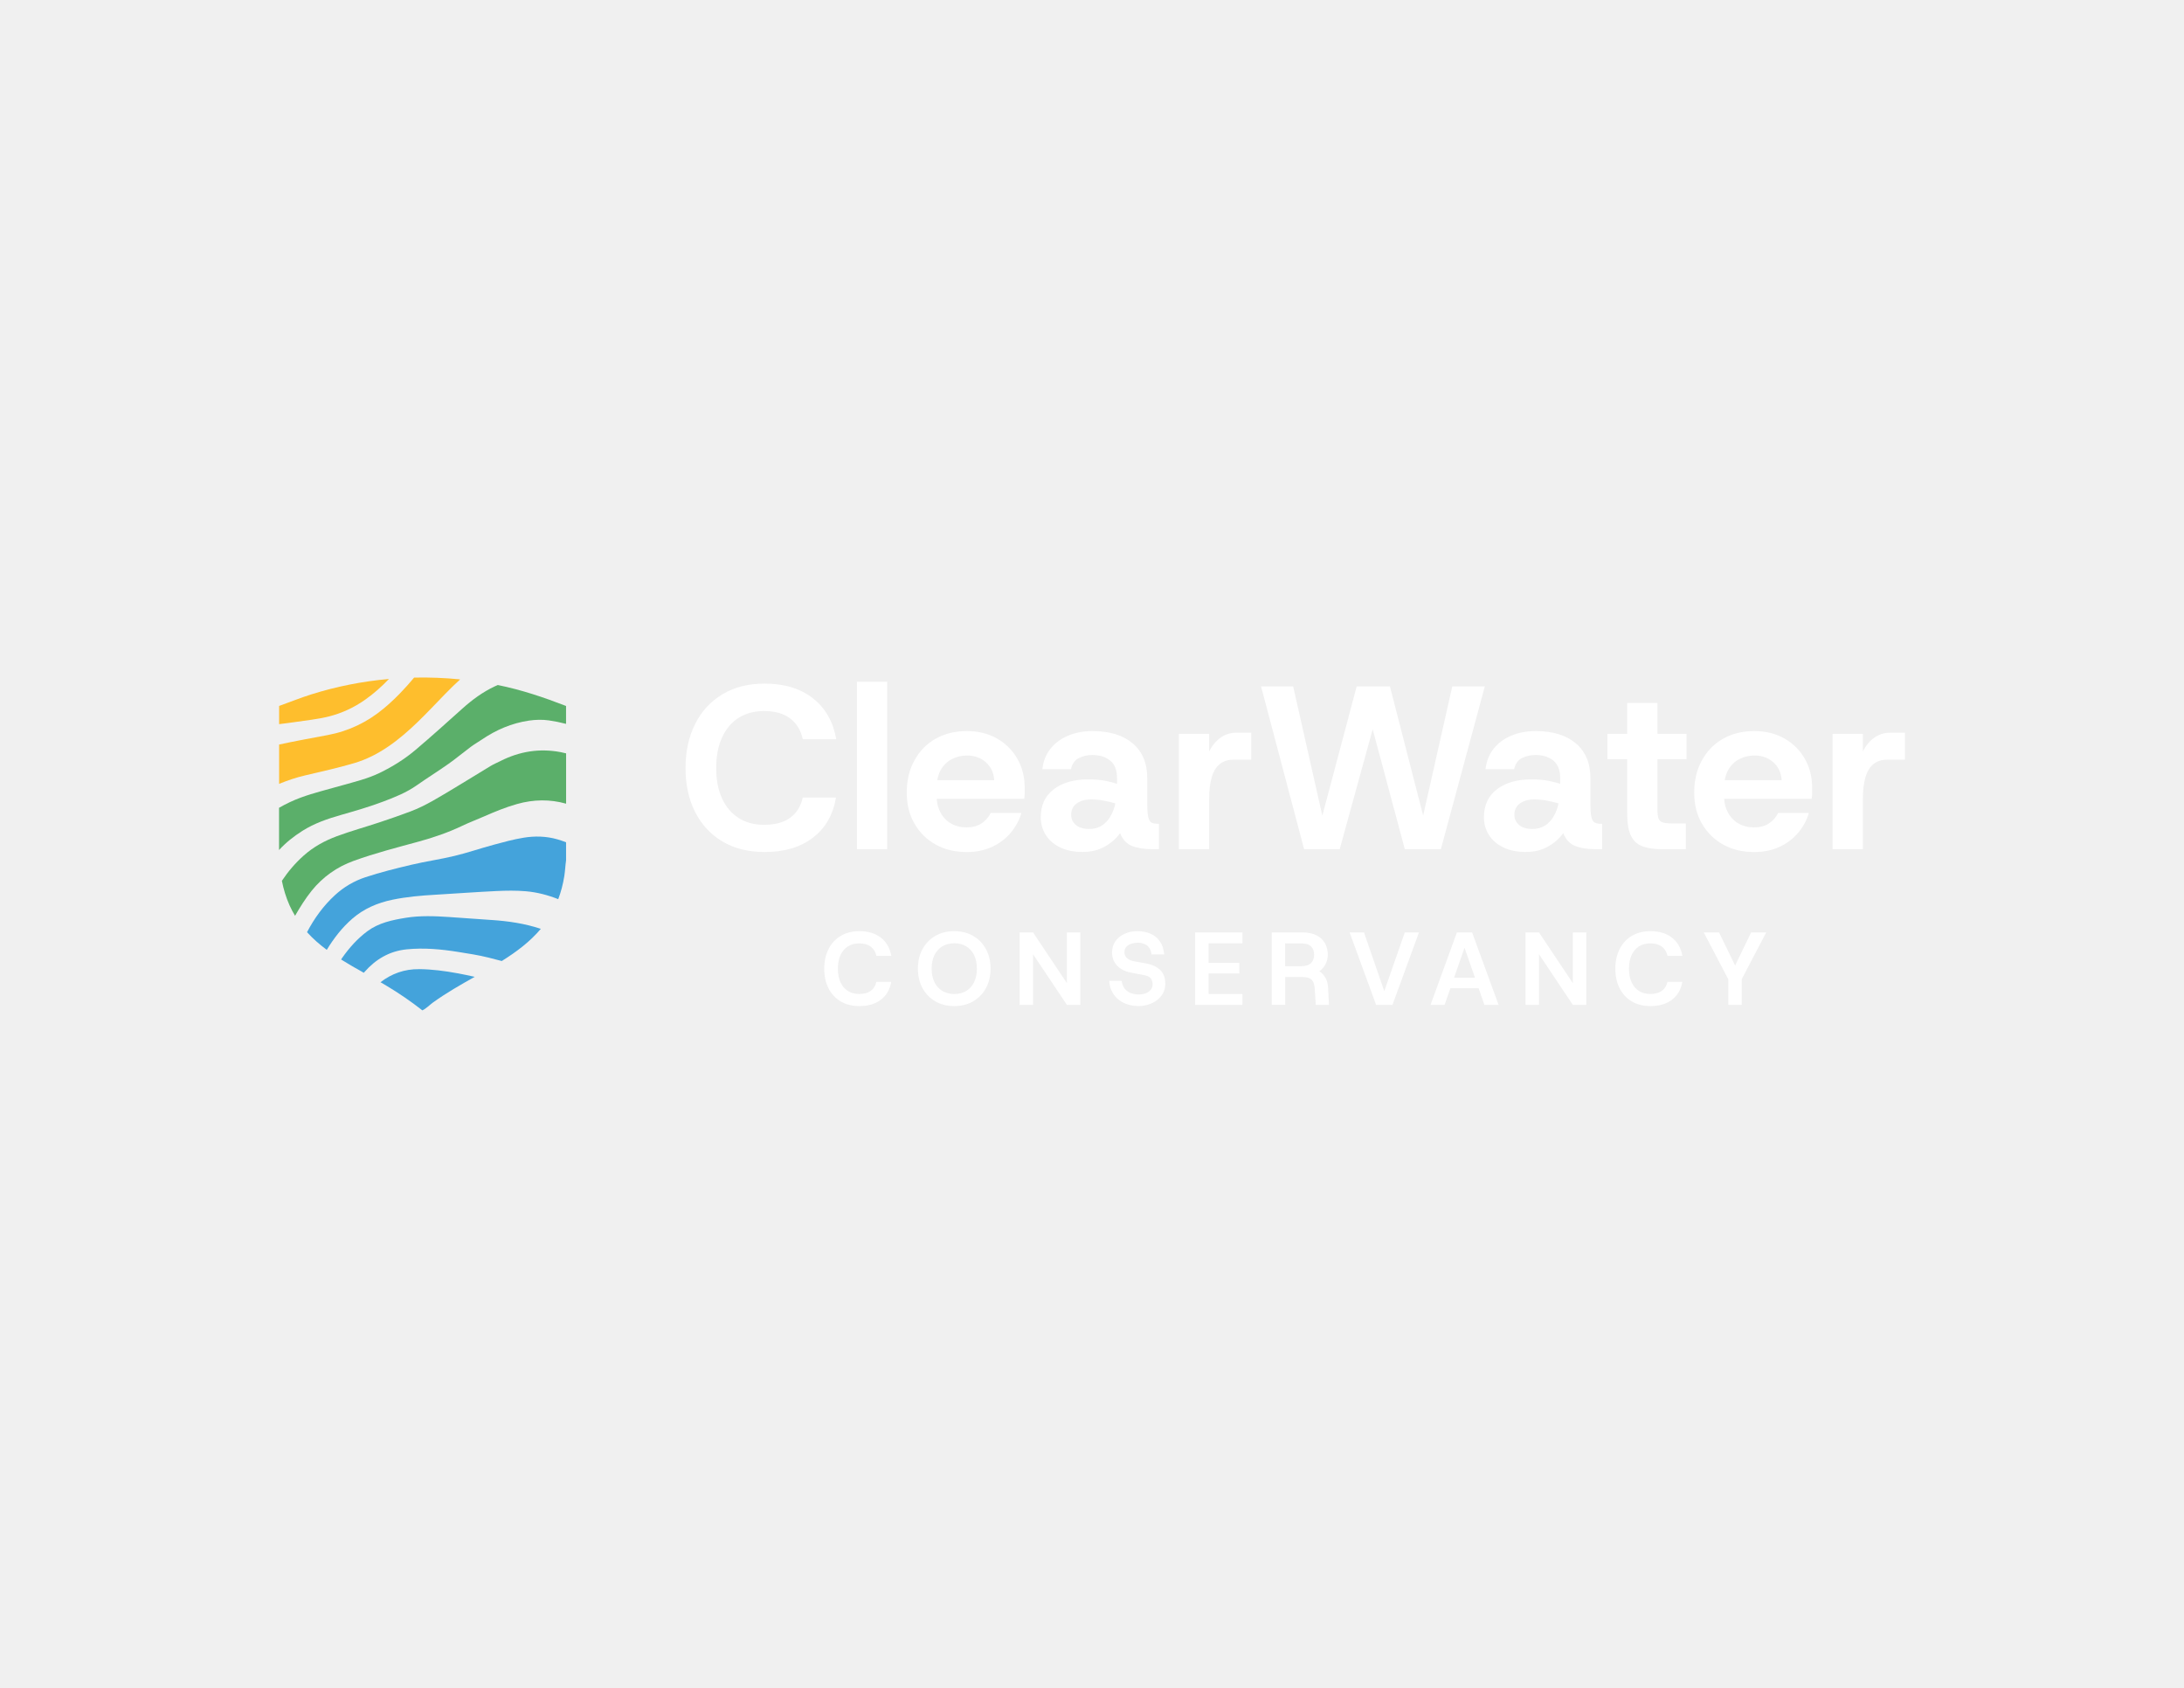
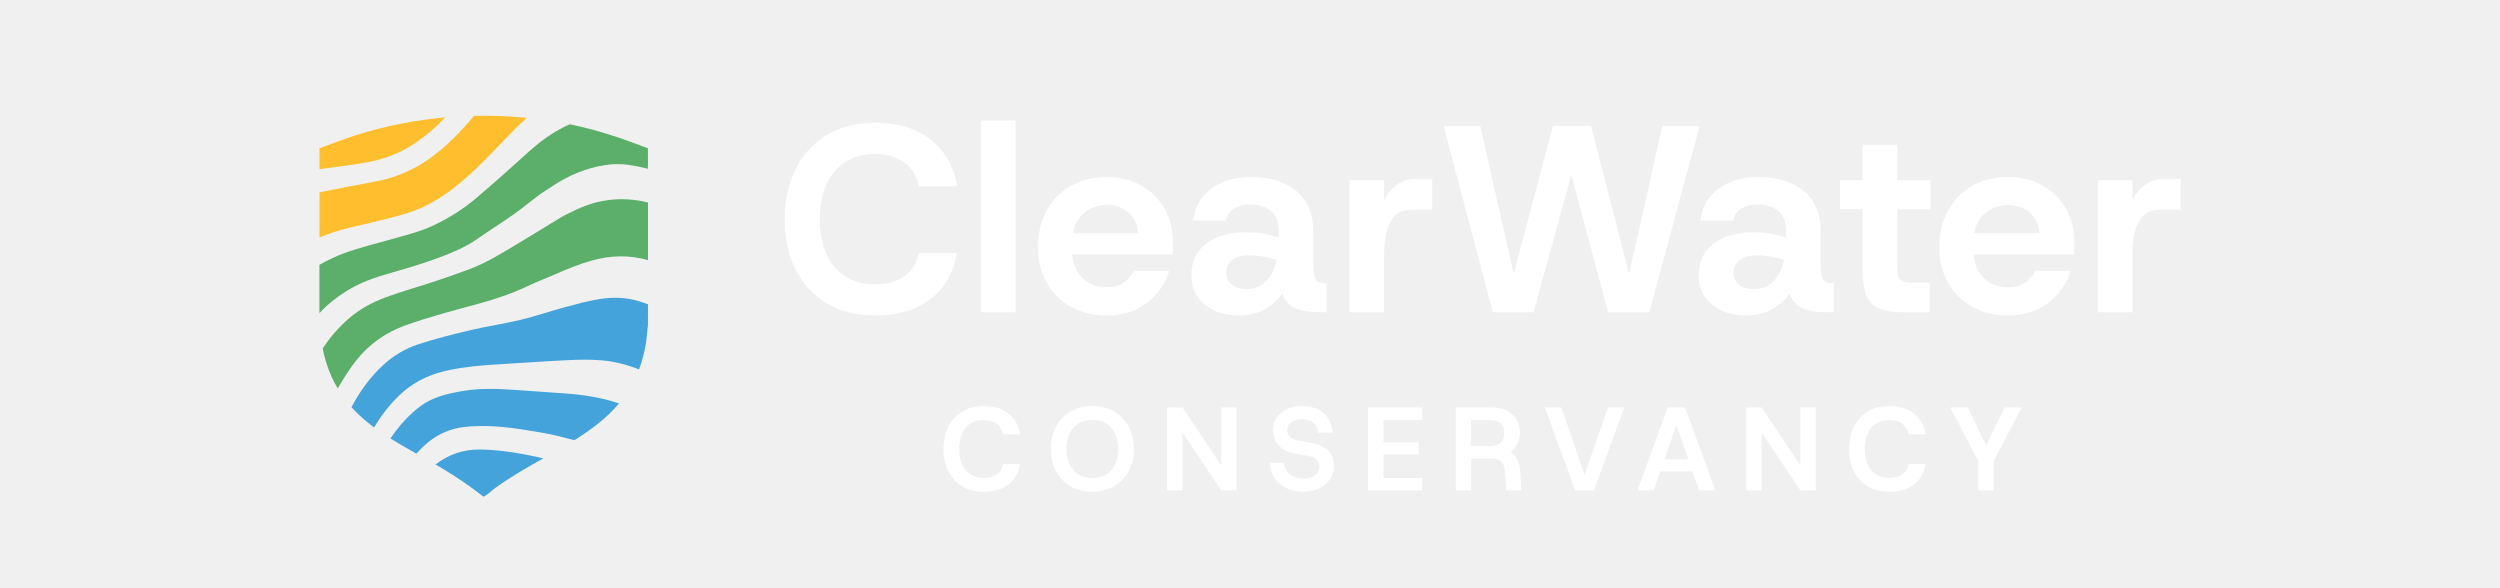
- <svg xmlns="http://www.w3.org/2000/svg" id="Layer_2" version="1.1" viewBox="0 0 792 612">
+ <svg xmlns="http://www.w3.org/2000/svg" id="Layer_2" version="1.1" viewBox="0 0 792 186">
  <defs>
    <style>
      .st0 {
-         fill: #5baf6a;
+         fill: #febe2d;
      }

      .st1 {
        fill: #44a3db;
      }

      .st2 {
-         fill: #fff;
+         fill: #5baf6a;
      }

      .st3 {
-         fill: #febe2d;
+         fill: #fff;
      }
    </style>
  </defs>
  <g>
-     <path class="st3" d="M128.43,276.71c4.47-1.31,8.61-3.44,12.5-6.11,7.71-5.3,13.9-12.19,20.35-18.82,1.81-1.86,3.66-3.7,5.59-5.44-5.55-.55-11.12-.77-16.69-.65-3.36,4.03-6.96,7.81-10.99,11.17-5.95,4.97-12.71,8.24-20.36,9.67-5.88,1.1-11.77,2.17-17.61,3.43v14.26c3.03-1.24,6.14-2.29,9.37-3.05,5.97-1.4,11.97-2.73,17.84-4.46Z" />
-     <path class="st3" d="M119.31,259.77c4.7-1.19,9.08-3.22,13.12-6.07,3.16-2.23,6-4.77,8.62-7.51-9.58.85-19.07,2.71-28.26,5.62-3.92,1.24-7.71,2.78-11.57,4.16v6.6c1.81-.24,3.63-.44,5.43-.71,4.23-.65,8.53-1.04,12.66-2.09Z" />
+     <path class="st0" d="M128.43,67.71c4.47-1.31,8.61-3.44,12.5-6.11,7.71-5.3,13.9-12.19,20.35-18.82,1.81-1.86,3.66-3.7,5.59-5.44-5.55-.55-11.12-.77-16.69-.65-3.36,4.03-6.96,7.81-10.99,11.17-5.95,4.97-12.71,8.24-20.36,9.67-5.88,1.1-11.77,2.17-17.61,3.43v14.26c3.03-1.24,6.14-2.29,9.37-3.05,5.97-1.4,11.97-2.73,17.84-4.46v-0Z" />
+     <path class="st0" d="M119.31,50.77c4.7-1.19,9.08-3.22,13.12-6.07,3.16-2.23,6-4.77,8.62-7.51-9.58.85-19.07,2.71-28.26,5.62-3.92,1.24-7.71,2.78-11.57,4.16v6.6c1.81-.24,3.63-.44,5.43-.71,4.23-.65,8.53-1.04,12.66-2.09h0Z" />
  </g>
  <g>
-     <path class="st0" d="M109.62,301.29c4.38-2.77,9.16-4.41,14.09-5.81,5.16-1.47,10.32-2.97,15.33-4.86,4.16-1.57,8.32-3.23,12.03-5.83,3.81-2.68,7.77-5.13,11.57-7.82,2.76-1.95,5.35-4.13,8.06-6.15,1.28-.95,2.68-1.74,4-2.64,5.2-3.54,10.87-5.97,17.09-6.89,2.38-.35,4.89-.42,7.26-.08,2.1.31,4.17.72,6.22,1.26v-6.49c-8.05-3.12-16.24-5.88-24.73-7.59,0,0-.02,0-.03,0-.35.15-.7.3-1.05.46-4.37,2.05-8.21,4.87-11.8,8.09-5.6,5.03-11.2,10.08-16.94,14.94-3.95,3.35-8.33,6.08-13.02,8.36-4.42,2.14-9.13,3.24-13.79,4.57-4.97,1.43-10.03,2.62-14.87,4.4-2.71.99-5.32,2.25-7.85,3.69v15.31c2.47-2.68,5.3-4.94,8.42-6.91Z" />
-     <path class="st0" d="M128.38,312.1c7.7-2.78,15.61-4.81,23.5-6.96,5.35-1.46,10.62-3.27,15.66-5.67,2.59-1.24,5.29-2.25,7.93-3.41,3.92-1.72,7.86-3.35,12-4.52,6.09-1.72,12.03-1.77,17.82-.13v-18.25c-.71-.17-1.41-.34-2.12-.47-7.57-1.4-14.76-.24-21.6,3.21-1.26.63-2.56,1.18-3.76,1.9-4.48,2.69-8.9,5.49-13.4,8.16-5.05,3-10.01,6.18-15.55,8.26-3.7,1.39-7.44,2.7-11.2,3.94-5.15,1.71-10.4,3.16-15.49,5.04-4.37,1.62-8.45,3.83-12.01,7-3.07,2.73-5.68,5.8-7.94,9.18.61,3.04,1.49,6,2.79,8.91.59,1.33,1.27,2.57,1.99,3.77,1.8-3.12,3.72-6.21,5.96-9.01,4.07-5.07,9.25-8.74,15.42-10.96Z" />
+     <path class="st2" d="M109.62,92.29c4.38-2.77,9.16-4.41,14.09-5.81,5.16-1.47,10.32-2.97,15.33-4.86,4.16-1.57,8.32-3.23,12.03-5.83,3.81-2.68,7.77-5.13,11.57-7.82,2.76-1.95,5.35-4.13,8.06-6.15,1.28-.95,2.68-1.74,4-2.64,5.2-3.54,10.87-5.97,17.09-6.89,2.38-.35,4.89-.42,7.26-.08,2.1.31,4.17.72,6.22,1.26v-6.49c-8.05-3.12-16.24-5.88-24.73-7.59h-.03c-.35.15-.7.3-1.05.46-4.37,2.05-8.21,4.87-11.8,8.09-5.6,5.03-11.2,10.08-16.94,14.94-3.95,3.35-8.33,6.08-13.02,8.36-4.42,2.14-9.13,3.24-13.79,4.57-4.97,1.43-10.03,2.62-14.87,4.4-2.71.99-5.32,2.25-7.85,3.69v15.31c2.47-2.68,5.3-4.94,8.42-6.91l.01-.01Z" />
+     <path class="st2" d="M128.38,103.1c7.7-2.78,15.61-4.81,23.5-6.96,5.35-1.46,10.62-3.27,15.66-5.67,2.59-1.24,5.29-2.25,7.93-3.41,3.92-1.72,7.86-3.35,12-4.52,6.09-1.72,12.03-1.77,17.82-.13v-18.25c-.71-.17-1.41-.34-2.12-.47-7.57-1.4-14.76-.24-21.6,3.21-1.26.63-2.56,1.18-3.76,1.9-4.48,2.69-8.9,5.49-13.4,8.16-5.05,3-10.01,6.18-15.55,8.26-3.7,1.39-7.44,2.7-11.2,3.94-5.15,1.71-10.4,3.16-15.49,5.04-4.37,1.62-8.45,3.83-12.01,7-3.07,2.73-5.68,5.8-7.94,9.18.61,3.04,1.49,6,2.79,8.91.59,1.33,1.27,2.57,1.99,3.77,1.8-3.12,3.72-6.21,5.96-9.01,4.07-5.07,9.25-8.74,15.42-10.96l-0.0.01Z" />
  </g>
  <g>
-     <path class="st1" d="M151.99,351.41c-5.28-.06-9.95,1.6-14.01,4.74.69.4,1.37.79,2.05,1.2,4.57,2.73,8.95,5.71,13.13,9,1.38-.62,2.58-1.93,3.84-2.84,4.85-3.5,10.03-6.44,15.15-9.32-2.08-.47-4.16-.9-6.27-1.29-4.61-.85-9.2-1.45-13.88-1.5Z" />
-     <path class="st1" d="M162.95,332.51c-5.3-.35-10.63-.57-15.89.29-4.85.8-9.71,1.8-13.8,4.83-3.62,2.68-6.59,6.01-9.17,9.68-.14.2-.26.4-.39.6,2.68,1.68,5.45,3.26,8.24,4.82.09-.1.16-.21.25-.31,4.07-4.61,9.04-7.57,15.33-8.2,6.24-.62,12.39-.05,18.53.93,3.72.59,7.47,1.16,11.12,2.07,1.6.4,3.2.81,4.79,1.24,5.33-3.33,10.24-7,14.16-11.67-5.84-1.94-11.88-2.83-18.05-3.22-5.04-.32-10.08-.73-15.12-1.06Z" />
-     <path class="st1" d="M205.3,305.41c-1.01-.38-2.04-.74-3.09-1.05-4.07-1.18-8.24-1.29-12.36-.61-3.65.6-7.24,1.58-10.81,2.55-4.75,1.28-9.41,2.89-14.19,4.04-5.15,1.24-10.43,1.98-15.59,3.2-5.65,1.34-11.31,2.73-16.82,4.56-4.04,1.34-7.76,3.52-10.97,6.47-4.21,3.87-7.49,8.41-10.13,13.43,2.16,2.39,4.58,4.49,7.16,6.41,2.55-4.19,5.54-8.08,9.28-11.32,4.18-3.62,9.14-5.74,14.56-6.86,5.15-1.06,10.36-1.51,15.6-1.81,7.34-.43,14.67-.98,22.01-1.33,3.57-.17,7.17-.23,10.72.07,4.08.35,8,1.38,11.77,2.87.97-2.56,1.72-5.35,2.21-8.44.29-1.88.36-3.78.63-5.66v-6.51Z" />
+     <path class="st1" d="M151.99,142.41c-5.28-.06-9.95,1.6-14.01,4.74.69.4,1.37.79,2.05,1.2,4.57,2.73,8.95,5.71,13.13,9,1.38-.62,2.58-1.93,3.84-2.84,4.85-3.5,10.03-6.44,15.15-9.32-2.08-.47-4.16-.9-6.27-1.29-4.61-.85-9.2-1.45-13.88-1.5l-.01.01Z" />
+     <path class="st1" d="M162.95,123.51c-5.3-.35-10.63-.57-15.89.29-4.85.8-9.71,1.8-13.8,4.83-3.62,2.68-6.59,6.01-9.17,9.68-.14.2-.26.4-.39.6,2.68,1.68,5.45,3.26,8.24,4.82.09-.1.16-.21.25-.31,4.07-4.61,9.04-7.57,15.33-8.2,6.24-.62,12.39-.05,18.53.93,3.72.59,7.47,1.16,11.12,2.07,1.6.4,3.2.81,4.79,1.24,5.33-3.33,10.24-7,14.16-11.67-5.84-1.94-11.88-2.83-18.05-3.22-5.04-.32-10.08-.73-15.12-1.06v0Z" />
+     <path class="st1" d="M205.3,96.41c-1.01-.38-2.04-.74-3.09-1.05-4.07-1.18-8.24-1.29-12.36-.61-3.65.6-7.24,1.58-10.81,2.55-4.75,1.28-9.41,2.89-14.19,4.04-5.15,1.24-10.43,1.98-15.59,3.2-5.65,1.34-11.31,2.73-16.82,4.56-4.04,1.34-7.76,3.52-10.97,6.47-4.21,3.87-7.49,8.41-10.13,13.43,2.16,2.39,4.58,4.49,7.16,6.41,2.55-4.19,5.54-8.08,9.28-11.32,4.18-3.62,9.14-5.74,14.56-6.86,5.15-1.06,10.36-1.51,15.6-1.81,7.34-.43,14.67-.98,22.01-1.33,3.57-.17,7.17-.23,10.72.07,4.08.35,8,1.38,11.77,2.87.97-2.56,1.72-5.35,2.21-8.44.29-1.88.36-3.78.63-5.66v-6.51l.02-.01Z" />
  </g>
  <g>
-     <path class="st2" d="M267.83,260.31c2.59-1.66,5.68-2.49,9.28-2.49,3.94,0,7.09.9,9.45,2.7,2.36,1.8,3.88,4.3,4.55,7.51h12.15c-1.13-6.35-3.95-11.3-8.48-14.85-4.53-3.54-10.36-5.31-17.5-5.31-5.91,0-11.01,1.29-15.31,3.88-4.3,2.59-7.61,6.19-9.91,10.8-2.31,4.61-3.46,9.93-3.46,15.94s1.15,11.32,3.46,15.9c2.31,4.58,5.61,8.16,9.91,10.71,4.3,2.56,9.4,3.84,15.31,3.84,7.14,0,12.98-1.73,17.5-5.19,4.53-3.46,7.32-8.31,8.39-14.55h-12.06c-.73,3.21-2.26,5.65-4.6,7.34-2.33,1.69-5.47,2.53-9.41,2.53-3.6,0-6.69-.83-9.28-2.49-2.59-1.66-4.58-4.02-5.99-7.09-1.41-3.07-2.11-6.74-2.11-11.01s.7-7.96,2.11-11.05c1.41-3.09,3.4-5.47,5.99-7.13ZM310.76,307.93h10.97v-60.74h-10.97v60.74ZM361.55,267.78c-3.15-1.8-6.8-2.7-10.97-2.7s-8.13.94-11.39,2.83c-3.26,1.89-5.81,4.51-7.63,7.89-1.83,3.37-2.74,7.23-2.74,11.56s.93,8.03,2.79,11.26c1.86,3.23,4.41,5.77,7.67,7.59,3.26,1.83,7.03,2.74,11.31,2.74,3.37,0,6.41-.62,9.11-1.86,2.7-1.24,4.96-2.94,6.79-5.1,1.83-2.16,3.13-4.57,3.92-7.21h-11.14c-.79,1.58-1.91,2.84-3.37,3.8s-3.26,1.43-5.4,1.43-3.94-.46-5.57-1.39c-1.63-.93-2.93-2.26-3.88-4.01-.79-1.44-1.24-3.11-1.37-4.98h31.74c.11-.73.17-1.43.17-2.11v-1.86c0-3.94-.88-7.45-2.66-10.54-1.77-3.09-4.23-5.54-7.38-7.34ZM339.9,282.88c.24-1.35.62-2.56,1.19-3.58.98-1.77,2.32-3.11,4.01-4.01,1.69-.9,3.54-1.35,5.57-1.35,2.7,0,4.98.82,6.83,2.45,1.86,1.63,2.87,3.8,3.04,6.5h-20.64ZM417.65,298.31c-.56-.28-.97-.93-1.23-1.94-.25-1.01-.38-2.59-.38-4.72v-9.45c0-5.45-1.76-9.67-5.27-12.65-3.52-2.98-8.39-4.47-14.63-4.47-3.15,0-6.03.54-8.65,1.6-2.61,1.07-4.76,2.63-6.45,4.68-1.69,2.05-2.7,4.57-3.04,7.55h10.38c.39-1.91,1.32-3.25,2.78-4.01,1.46-.76,3.12-1.14,4.98-1.14,2.64,0,4.79.68,6.45,2.02s2.49,3.49,2.49,6.41v2.02c-1.13-.39-2.56-.76-4.3-1.1-1.74-.34-3.82-.51-6.24-.51-5.12,0-9.25,1.19-12.4,3.58-3.15,2.39-4.72,5.78-4.72,10.17,0,2.31.59,4.42,1.77,6.33,1.18,1.91,2.91,3.43,5.19,4.55,2.28,1.12,4.99,1.69,8.14,1.69s5.79-.65,8.1-1.94c2.3-1.29,4.16-2.92,5.57-4.89.9,2.31,2.33,3.85,4.3,4.64s4.44,1.18,7.42,1.18h2.36v-9.2h-.34c-.96,0-1.72-.14-2.28-.42ZM402.71,295.99c-.84,1.43-1.9,2.56-3.16,3.37-1.26.82-2.8,1.22-4.6,1.22-2.03,0-3.61-.48-4.77-1.43-1.15-.96-1.73-2.19-1.73-3.71,0-1.74.66-3.11,1.98-4.09,1.32-.98,3.08-1.48,5.27-1.48,1.57,0,3.13.16,4.68.46,1.55.31,2.91.63,4.09.97-.34,1.69-.93,3.25-1.77,4.68ZM442.61,267.48c-1.69,1.21-3.07,2.88-4.13,5.02v-6.41h-10.97v41.84h10.97v-18.14c0-3.15.31-5.79.93-7.93.62-2.14,1.59-3.74,2.91-4.81,1.32-1.07,2.99-1.6,5.02-1.6h6.41v-9.79h-5.31c-2.19,0-4.13.61-5.82,1.81ZM526.65,248.88l-10.56,46.85-12.05-46.85h-12.06l-12.45,46.88-10.58-46.88h-11.64l15.61,59.05h12.9l11.97-43.51,11.65,43.51h13.07l15.94-59.05h-11.81ZM578.36,298.31c-.56-.28-.97-.93-1.23-1.94-.25-1.01-.38-2.59-.38-4.72v-9.45c0-5.45-1.76-9.67-5.27-12.65-3.52-2.98-8.39-4.47-14.63-4.47-3.15,0-6.03.54-8.65,1.6-2.61,1.07-4.76,2.63-6.45,4.68-1.69,2.05-2.7,4.57-3.04,7.55h10.38c.39-1.91,1.32-3.25,2.78-4.01,1.46-.76,3.12-1.14,4.98-1.14,2.64,0,4.79.68,6.45,2.02,1.66,1.35,2.49,3.49,2.49,6.41v2.02c-1.13-.39-2.56-.76-4.3-1.1-1.74-.34-3.82-.51-6.24-.51-5.12,0-9.25,1.19-12.4,3.58-3.15,2.39-4.72,5.78-4.72,10.17,0,2.31.59,4.42,1.77,6.33,1.18,1.91,2.91,3.43,5.19,4.55,2.28,1.12,4.99,1.69,8.14,1.69s5.79-.65,8.1-1.94c2.3-1.29,4.16-2.92,5.57-4.89.9,2.31,2.33,3.85,4.3,4.64,1.97.79,4.44,1.18,7.42,1.18h2.36v-9.2h-.34c-.96,0-1.72-.14-2.28-.42ZM563.43,295.99c-.84,1.43-1.9,2.56-3.16,3.37s-2.8,1.22-4.6,1.22c-2.03,0-3.61-.48-4.77-1.43-1.15-.96-1.73-2.19-1.73-3.71,0-1.74.66-3.11,1.98-4.09,1.32-.98,3.08-1.48,5.27-1.48,1.57,0,3.13.16,4.68.46,1.55.31,2.91.63,4.09.97-.34,1.69-.93,3.25-1.77,4.68ZM601.05,254.87h-10.97v11.22h-7.17v9.19h7.17v19.74c0,3.54.48,6.26,1.43,8.14.96,1.88,2.41,3.15,4.35,3.8s4.32.97,7.13.97h8.35v-9.36h-5.06c-1.35,0-2.42-.11-3.21-.34-.79-.22-1.32-.69-1.6-1.39-.28-.7-.42-1.76-.42-3.16v-18.39h10.54v-9.19h-10.54v-11.22ZM647.11,267.78c-3.15-1.8-6.8-2.7-10.97-2.7s-8.13.94-11.39,2.83c-3.26,1.89-5.81,4.51-7.63,7.89-1.83,3.37-2.74,7.23-2.74,11.56s.93,8.03,2.79,11.26c1.86,3.23,4.41,5.77,7.67,7.59,3.26,1.83,7.03,2.74,11.31,2.74,3.37,0,6.41-.62,9.11-1.86,2.7-1.24,4.96-2.94,6.79-5.1,1.83-2.16,3.13-4.57,3.92-7.21h-11.14c-.79,1.58-1.91,2.84-3.37,3.8s-3.26,1.43-5.4,1.43-3.94-.46-5.57-1.39c-1.63-.93-2.93-2.26-3.88-4.01-.79-1.44-1.24-3.11-1.37-4.98h31.74c.11-.73.17-1.43.17-2.11v-1.86c0-3.94-.88-7.45-2.66-10.54-1.77-3.09-4.23-5.54-7.38-7.34ZM625.46,282.88c.24-1.35.62-2.56,1.19-3.58.98-1.77,2.32-3.11,4.01-4.01,1.69-.9,3.54-1.35,5.57-1.35,2.7,0,4.98.82,6.83,2.45,1.86,1.63,2.87,3.8,3.04,6.5h-20.64ZM685.49,265.67c-2.19,0-4.13.61-5.82,1.81-1.69,1.21-3.07,2.88-4.13,5.02v-6.41h-10.97v41.84h10.97v-18.14c0-3.15.31-5.79.93-7.93.62-2.14,1.59-3.74,2.91-4.81,1.32-1.07,2.99-1.6,5.02-1.6h6.41v-9.79h-5.31Z" />
-     <path class="st2" d="M307.46,343.17c1.15-.74,2.53-1.11,4.13-1.11,1.75,0,3.15.4,4.2,1.2,1.05.8,1.72,1.91,2.03,3.34h5.4c-.5-2.83-1.76-5.03-3.77-6.6-2.02-1.58-4.61-2.36-7.79-2.36-2.63,0-4.9.57-6.81,1.72-1.91,1.15-3.38,2.75-4.41,4.8-1.03,2.05-1.54,4.42-1.54,7.09s.51,5.03,1.54,7.07c1.02,2.04,2.49,3.63,4.41,4.77,1.91,1.14,4.18,1.71,6.81,1.71,3.18,0,5.77-.77,7.79-2.31,2.01-1.54,3.26-3.7,3.73-6.47h-5.37c-.32,1.43-1.01,2.51-2.04,3.26-1.04.75-2.43,1.13-4.19,1.13-1.6,0-2.98-.37-4.13-1.11-1.15-.74-2.04-1.79-2.66-3.15-.63-1.36-.94-3-.94-4.9s.31-3.54.94-4.92c.63-1.38,1.52-2.43,2.66-3.17ZM352.92,339.36c-1.96-1.15-4.26-1.72-6.88-1.72s-4.89.57-6.87,1.72c-1.98,1.15-3.52,2.75-4.63,4.78-1.12,2.04-1.67,4.4-1.67,7.07s.55,5.07,1.67,7.09c1.11,2.03,2.66,3.61,4.63,4.77,1.98,1.15,4.27,1.73,6.87,1.73s4.92-.57,6.88-1.73c1.97-1.15,3.5-2.74,4.62-4.77,1.11-2.03,1.67-4.39,1.67-7.09s-.56-5.03-1.67-7.07c-1.12-2.04-2.65-3.63-4.62-4.78ZM353.24,356.14c-.68,1.38-1.63,2.43-2.85,3.17-1.23.74-2.66,1.11-4.32,1.11s-3.1-.37-4.33-1.11c-1.24-.74-2.19-1.8-2.87-3.17-.68-1.38-1.02-3.01-1.02-4.92s.34-3.54,1.02-4.92c.68-1.38,1.63-2.43,2.87-3.17,1.24-.74,2.68-1.11,4.33-1.11s3.09.37,4.32,1.11c1.23.74,2.18,1.8,2.85,3.17.68,1.38,1.01,3.01,1.01,4.92s-.34,3.54-1.01,4.92ZM386.9,356.48l-12.27-18.39h-4.88v26.27h4.88v-18.35l12.27,18.35h4.88v-26.27h-4.88v18.39ZM415.46,349.31l-4.13-.75c-1.25-.23-2.16-.63-2.72-1.22-.56-.59-.85-1.26-.85-2.01,0-.88.25-1.57.75-2.08s1.13-.88,1.88-1.11c.75-.23,1.48-.34,2.18-.34.75,0,1.48.13,2.2.38.71.25,1.33.68,1.84,1.29.51.61.84,1.48.99,2.61h4.58c-.17-1.95-.7-3.55-1.58-4.78-.87-1.24-2.01-2.16-3.41-2.76-1.4-.6-2.98-.9-4.73-.9s-3.21.31-4.61.94c-1.4.63-2.51,1.51-3.34,2.66-.82,1.15-1.24,2.55-1.24,4.2,0,1.8.61,3.36,1.82,4.67,1.21,1.31,2.9,2.17,5.05,2.57l4.47.83c1.4.25,2.31.68,2.74,1.29.43.61.64,1.31.64,2.08s-.22,1.41-.66,1.97c-.44.56-1.04.99-1.8,1.29-.76.3-1.63.45-2.61.45-.87,0-1.76-.14-2.64-.43-.89-.29-1.65-.79-2.29-1.52-.64-.73-1.06-1.73-1.26-3h-4.5c.12,1.63.52,3.02,1.18,4.18.66,1.16,1.49,2.12,2.5,2.85,1,.74,2.1,1.28,3.3,1.61s2.41.51,3.64.51,2.38-.18,3.53-.52c1.15-.35,2.19-.87,3.11-1.56.93-.69,1.67-1.53,2.23-2.51.56-.99.85-2.15.85-3.47,0-2.23-.63-3.92-1.9-5.08-1.26-1.16-3-1.94-5.2-2.35ZM433.4,364.36h17.15v-3.94h-12.27v-7.47h11.15v-3.83h-11.15v-7.09h12.27v-3.94h-17.15v26.27ZM480.76,354.73c-.53-1.04-1.29-1.88-2.29-2.53.95-.73,1.69-1.6,2.23-2.63.54-1.02.81-2.15.81-3.38,0-1.55-.34-2.93-1.01-4.15-.68-1.21-1.7-2.18-3.08-2.89-1.38-.71-3.13-1.07-5.25-1.07h-11v26.27h4.88v-10.09h6.12c1.13,0,2.01.14,2.64.43.64.29,1.11.74,1.41,1.35.3.61.47,1.4.53,2.35l.41,5.97h4.77l-.3-6.04c-.05-1.35-.34-2.55-.86-3.58ZM475.43,349.2c-.75.75-1.94,1.13-3.57,1.13h-5.82v-8.26h5.82c1.65,0,2.85.36,3.58,1.09.74.73,1.11,1.74,1.11,3.04s-.37,2.25-1.13,3ZM501.99,359.37l-7.36-21.28h-5.21l9.61,26.27h5.93l9.61-26.27h-5.14l-7.43,21.28ZM528.33,338.09l-9.57,26.27h5.1l2.11-6.04h10.23l2.11,6.04h5.14l-9.61-26.27h-5.52ZM527.31,354.49l3.78-10.84,3.78,10.84h-7.56ZM570.37,356.48l-12.27-18.39h-4.88v26.27h4.88v-18.35l12.27,18.35h4.88v-26.27h-4.88v18.39ZM594.34,343.17c1.15-.74,2.53-1.11,4.13-1.11,1.75,0,3.15.4,4.2,1.2,1.05.8,1.72,1.91,2.03,3.34h5.4c-.5-2.83-1.76-5.03-3.77-6.6-2.02-1.58-4.61-2.36-7.79-2.36-2.63,0-4.9.57-6.81,1.72-1.91,1.15-3.38,2.75-4.41,4.8-1.03,2.05-1.54,4.42-1.54,7.09s.51,5.03,1.54,7.07c1.02,2.04,2.49,3.63,4.41,4.77,1.91,1.14,4.18,1.71,6.81,1.71,3.18,0,5.77-.77,7.79-2.31,2.01-1.54,3.26-3.7,3.73-6.47h-5.37c-.32,1.43-1.01,2.51-2.04,3.26-1.04.75-2.43,1.13-4.19,1.13-1.6,0-2.98-.37-4.13-1.11-1.15-.74-2.04-1.79-2.66-3.15-.63-1.36-.94-3-.94-4.9s.31-3.54.94-4.92c.63-1.38,1.52-2.43,2.66-3.17ZM635.02,338.09l-5.8,12-5.83-12h-5.55l8.89,16.96v9.31h4.88v-9.31l8.89-16.96h-5.48Z" />
+     <path class="st3" d="M267.83,51.31c2.59-1.66,5.68-2.49,9.28-2.49,3.94,0,7.09.9,9.45,2.7,2.36,1.8,3.88,4.3,4.55,7.51h12.15c-1.13-6.35-3.95-11.3-8.48-14.85-4.53-3.54-10.36-5.31-17.5-5.31-5.91,0-11.01,1.29-15.31,3.88-4.3,2.59-7.61,6.19-9.91,10.8-2.31,4.61-3.46,9.93-3.46,15.94s1.15,11.32,3.46,15.9c2.31,4.58,5.61,8.16,9.91,10.71,4.3,2.56,9.4,3.84,15.31,3.84,7.14,0,12.98-1.73,17.5-5.19,4.53-3.46,7.32-8.31,8.39-14.55h-12.06c-.73,3.21-2.26,5.65-4.6,7.34-2.33,1.69-5.47,2.53-9.41,2.53-3.6,0-6.69-.83-9.28-2.49s-4.58-4.02-5.99-7.09-2.11-6.74-2.11-11.01.7-7.96,2.11-11.05c1.41-3.09,3.4-5.47,5.99-7.13l.01.01ZM310.76,98.93h10.97v-60.74h-10.97v60.74ZM361.55,58.78c-3.15-1.8-6.8-2.7-10.97-2.7s-8.13.94-11.39,2.83c-3.26,1.89-5.81,4.51-7.63,7.89-1.83,3.37-2.74,7.23-2.74,11.56s.93,8.03,2.79,11.26c1.86,3.23,4.41,5.77,7.67,7.59,3.26,1.83,7.03,2.74,11.31,2.74,3.37,0,6.41-.62,9.11-1.86,2.7-1.24,4.96-2.94,6.79-5.1,1.83-2.16,3.13-4.57,3.92-7.21h-11.14c-.79,1.58-1.91,2.84-3.37,3.8s-3.26,1.43-5.4,1.43-3.94-.46-5.57-1.39c-1.63-.93-2.93-2.26-3.88-4.01-.79-1.44-1.24-3.11-1.37-4.98h31.74c.11-.73.17-1.43.17-2.11v-1.86c0-3.94-.88-7.45-2.66-10.54-1.77-3.09-4.23-5.54-7.38-7.34v0ZM339.9,73.88c.24-1.35.62-2.56,1.19-3.58.98-1.77,2.32-3.11,4.01-4.01,1.69-.9,3.54-1.35,5.57-1.35,2.7,0,4.98.82,6.83,2.45,1.86,1.63,2.87,3.8,3.04,6.5h-20.64l-0-.01ZM417.65,89.31c-.56-.28-.97-.93-1.23-1.94-.25-1.01-.38-2.59-.38-4.72v-9.45c0-5.45-1.76-9.67-5.27-12.65-3.52-2.98-8.39-4.47-14.63-4.47-3.15,0-6.03.54-8.65,1.6-2.61,1.07-4.76,2.63-6.45,4.68s-2.7,4.57-3.04,7.55h10.38c.39-1.91,1.32-3.25,2.78-4.01s3.12-1.14,4.98-1.14c2.64,0,4.79.68,6.45,2.02s2.49,3.49,2.49,6.41v2.02c-1.13-.39-2.56-.76-4.3-1.1s-3.82-.51-6.24-.51c-5.12,0-9.25,1.19-12.4,3.58-3.15,2.39-4.72,5.78-4.72,10.17,0,2.31.59,4.42,1.77,6.33,1.18,1.91,2.91,3.43,5.19,4.55s4.99,1.69,8.14,1.69,5.79-.65,8.1-1.94c2.3-1.29,4.16-2.92,5.57-4.89.9,2.31,2.33,3.85,4.3,4.64s4.44,1.18,7.42,1.18h2.36v-9.2h-.34c-.96,0-1.72-.14-2.28-.42l-0.0.02ZM402.71,86.99c-.84,1.43-1.9,2.56-3.16,3.37-1.26.82-2.8,1.22-4.6,1.22-2.03,0-3.61-.48-4.77-1.43-1.15-.96-1.73-2.19-1.73-3.71,0-1.74.66-3.11,1.98-4.09s3.08-1.48,5.27-1.48c1.57,0,3.13.16,4.68.46,1.55.31,2.91.63,4.09.97-.34,1.69-.93,3.25-1.77,4.68l.01.01ZM442.61,58.48c-1.69,1.21-3.07,2.88-4.13,5.02v-6.41h-10.97v41.84h10.97v-18.14c0-3.15.31-5.79.93-7.93.62-2.14,1.59-3.74,2.91-4.81s2.99-1.6,5.02-1.6h6.41v-9.79h-5.31c-2.19,0-4.13.61-5.82,1.81l-.01.01ZM526.65,39.88l-10.56,46.85-12.05-46.85h-12.06l-12.45,46.88-10.58-46.88h-11.64l15.61,59.05h12.9l11.97-43.51,11.65,43.51h13.07l15.94-59.05h-11.81l.01 0ZM578.36,89.31c-.56-.28-.97-.93-1.23-1.94-.25-1.01-.38-2.59-.38-4.72v-9.45c0-5.45-1.76-9.67-5.27-12.65-3.52-2.98-8.39-4.47-14.63-4.47-3.15,0-6.03.54-8.65,1.6-2.61,1.07-4.76,2.63-6.45,4.68s-2.7,4.57-3.04,7.55h10.38c.39-1.91,1.32-3.25,2.78-4.01s3.12-1.14,4.98-1.14c2.64,0,4.79.68,6.45,2.02,1.66,1.35,2.49,3.49,2.49,6.41v2.02c-1.13-.39-2.56-.76-4.3-1.1s-3.82-.51-6.24-.51c-5.12,0-9.25,1.19-12.4,3.58-3.15,2.39-4.72,5.78-4.72,10.17,0,2.31.59,4.42,1.77,6.33,1.18,1.91,2.91,3.43,5.19,4.55s4.99,1.69,8.14,1.69,5.79-.65,8.1-1.94c2.3-1.29,4.16-2.92,5.57-4.89.9,2.31,2.33,3.85,4.3,4.64s4.44,1.18,7.42,1.18h2.36v-9.2h-.34c-.96,0-1.72-.14-2.28-.42l0.0.02ZM563.43,86.99c-.84,1.43-1.9,2.56-3.16,3.37s-2.8,1.22-4.6,1.22c-2.03,0-3.61-.48-4.77-1.43-1.15-.96-1.73-2.19-1.73-3.71,0-1.74.66-3.11,1.98-4.09s3.08-1.48,5.27-1.48c1.57,0,3.13.16,4.68.46,1.55.31,2.91.63,4.09.97-.34,1.69-.93,3.25-1.77,4.68l.01.01ZM601.05,45.87h-10.97v11.22h-7.17v9.19h7.17v19.74c0,3.54.48,6.26,1.43,8.14.96,1.88,2.41,3.15,4.35,3.8s4.32.97,7.13.97h8.35v-9.36h-5.06c-1.35,0-2.42-.11-3.21-.34-.79-.22-1.32-.69-1.6-1.39-.28-.7-.42-1.76-.42-3.16v-18.39h10.54v-9.19h-10.54v-11.23ZM647.11,58.78c-3.15-1.8-6.8-2.7-10.97-2.7s-8.13.94-11.39,2.83c-3.26,1.89-5.81,4.51-7.63,7.89-1.83,3.37-2.74,7.23-2.74,11.56s.93,8.03,2.79,11.26,4.41,5.77,7.67,7.59c3.26,1.83,7.03,2.74,11.31,2.74,3.37,0,6.41-.62,9.11-1.86s4.96-2.94,6.79-5.1c1.83-2.16,3.13-4.57,3.92-7.21h-11.14c-.79,1.58-1.91,2.84-3.37,3.8s-3.26,1.43-5.4,1.43-3.94-.46-5.57-1.39c-1.63-.93-2.93-2.26-3.88-4.01-.79-1.44-1.24-3.11-1.37-4.98h31.74c.11-.73.17-1.43.17-2.11v-1.86c0-3.94-.88-7.45-2.66-10.54-1.77-3.09-4.23-5.54-7.38-7.34l0.0 0ZM625.46,73.88c.24-1.35.62-2.56,1.19-3.58.98-1.77,2.32-3.11,4.01-4.01,1.69-.9,3.54-1.35,5.57-1.35,2.7,0,4.98.82,6.83,2.45,1.86,1.63,2.87,3.8,3.04,6.5h-20.64v-.01ZM685.49,56.67c-2.19,0-4.13.61-5.82,1.81-1.69,1.21-3.07,2.88-4.13,5.02v-6.41h-10.97v41.84h10.97v-18.14c0-3.15.31-5.79.93-7.93.62-2.14,1.59-3.74,2.91-4.81,1.32-1.07,2.99-1.6,5.02-1.6h6.41v-9.79h-5.31l-.01.01Z" />
+     <path class="st3" d="M307.46,134.17c1.15-.74,2.53-1.11,4.13-1.11,1.75,0,3.15.4,4.2,1.2,1.05.8,1.72,1.91,2.03,3.34h5.4c-.5-2.83-1.76-5.03-3.77-6.6-2.02-1.58-4.61-2.36-7.79-2.36-2.63,0-4.9.57-6.81,1.72s-3.38,2.75-4.41,4.8-1.54,4.42-1.54,7.09.51,5.03,1.54,7.07c1.02,2.04,2.49,3.63,4.41,4.77,1.91,1.14,4.18,1.71,6.81,1.71,3.18,0,5.77-.77,7.79-2.31,2.01-1.54,3.26-3.7,3.73-6.47h-5.37c-.32,1.43-1.01,2.51-2.04,3.26-1.04.75-2.43,1.13-4.19,1.13-1.6,0-2.98-.37-4.13-1.11s-2.04-1.79-2.66-3.15c-.63-1.36-.94-3-.94-4.9s.31-3.54.94-4.92,1.52-2.43,2.66-3.17l.01.01ZM352.92,130.36c-1.96-1.15-4.26-1.72-6.88-1.72s-4.89.57-6.87,1.72c-1.98,1.15-3.52,2.75-4.63,4.78-1.12,2.04-1.67,4.4-1.67,7.07s.55,5.07,1.67,7.09c1.11,2.03,2.66,3.61,4.63,4.77,1.98,1.15,4.27,1.73,6.87,1.73s4.92-.57,6.88-1.73c1.97-1.15,3.5-2.74,4.62-4.77,1.11-2.03,1.67-4.39,1.67-7.09s-.56-5.03-1.67-7.07c-1.12-2.04-2.65-3.63-4.62-4.78ZM353.24,147.14c-.68,1.38-1.63,2.43-2.85,3.17-1.23.74-2.66,1.11-4.32,1.11s-3.1-.37-4.33-1.11c-1.24-.74-2.19-1.8-2.87-3.17-.68-1.38-1.02-3.01-1.02-4.92s.34-3.54,1.02-4.92,1.63-2.43,2.87-3.17c1.24-.74,2.68-1.11,4.33-1.11s3.09.37,4.32,1.11,2.18,1.8,2.85,3.17c.68,1.38,1.01,3.01,1.01,4.92s-.34,3.54-1.01,4.92ZM386.9,147.48l-12.27-18.39h-4.88v26.27h4.88v-18.35l12.27,18.35h4.88v-26.27h-4.88v18.39-0ZM415.46,140.31l-4.13-.75c-1.25-.23-2.16-.63-2.72-1.22s-.85-1.26-.85-2.01c0-.88.25-1.57.75-2.08s1.13-.88,1.88-1.11c.75-.23,1.48-.34,2.18-.34.75,0,1.48.13,2.2.38.71.25,1.33.68,1.84,1.29.51.61.84,1.48.99,2.61h4.58c-.17-1.95-.7-3.55-1.58-4.78-.87-1.24-2.01-2.16-3.41-2.76s-2.98-.9-4.73-.9-3.21.31-4.61.94-2.51,1.51-3.34,2.66c-.82,1.15-1.24,2.55-1.24,4.2,0,1.8.61,3.36,1.82,4.67,1.21,1.31,2.9,2.17,5.05,2.57l4.47.83c1.4.25,2.31.68,2.74,1.29.43.61.64,1.31.64,2.08s-.22,1.41-.66,1.97-1.04.99-1.8,1.29c-.76.3-1.63.45-2.61.45-.87,0-1.76-.14-2.64-.43-.89-.29-1.65-.79-2.29-1.52-.64-.73-1.06-1.73-1.26-3h-4.5c.12,1.63.52,3.02,1.18,4.18s1.49,2.12,2.5,2.85c1,.74,2.1,1.28,3.3,1.61s2.41.51,3.64.51,2.38-.18,3.53-.52c1.15-.35,2.19-.87,3.11-1.56.93-.69,1.67-1.53,2.23-2.51.56-.99.85-2.15.85-3.47,0-2.23-.63-3.92-1.9-5.08-1.26-1.16-3-1.94-5.2-2.35l-.01.01ZM433.4,155.36h17.15v-3.94h-12.27v-7.47h11.15v-3.83h-11.15v-7.09h12.27v-3.94h-17.15v26.27ZM480.76,145.73c-.53-1.04-1.29-1.88-2.29-2.53.95-.73,1.69-1.6,2.23-2.63.54-1.02.81-2.15.81-3.38,0-1.55-.34-2.93-1.01-4.15-.68-1.21-1.7-2.18-3.08-2.89-1.38-.71-3.13-1.07-5.25-1.07h-11v26.27h4.88v-10.09h6.12c1.13,0,2.01.14,2.64.43.64.29,1.11.74,1.41,1.35.3.61.47,1.4.53,2.35l.41,5.97h4.77l-.3-6.04c-.05-1.35-.34-2.55-.86-3.58l-.01-.01ZM475.43,140.2c-.75.75-1.94,1.13-3.57,1.13h-5.82v-8.26h5.82c1.65,0,2.85.36,3.58,1.09.74.73,1.11,1.74,1.11,3.04s-.37,2.25-1.13,3h.01ZM501.99,150.37l-7.36-21.28h-5.21l9.61,26.27h5.93l9.61-26.27h-5.14l-7.43,21.28h-.01ZM528.33,129.09l-9.57,26.27h5.1l2.11-6.04h10.23l2.11,6.04h5.14l-9.61-26.27h-5.52.01ZM527.31,145.49l3.78-10.84,3.78,10.84h-7.56ZM570.37,147.48l-12.27-18.39h-4.88v26.27h4.88v-18.35l12.27,18.35h4.88v-26.27h-4.88v18.39-0ZM594.34,134.17c1.15-.74,2.53-1.11,4.13-1.11,1.75,0,3.15.4,4.2,1.2,1.05.8,1.72,1.91,2.03,3.34h5.4c-.5-2.83-1.76-5.03-3.77-6.6-2.02-1.58-4.61-2.36-7.79-2.36-2.63,0-4.9.57-6.81,1.72s-3.38,2.75-4.41,4.8c-1.03,2.05-1.54,4.42-1.54,7.09s.51,5.03,1.54,7.07c1.02,2.04,2.49,3.63,4.41,4.77,1.91,1.14,4.18,1.71,6.81,1.71,3.18,0,5.77-.77,7.79-2.31,2.01-1.54,3.26-3.7,3.73-6.47h-5.37c-.32,1.43-1.01,2.51-2.04,3.26-1.04.75-2.43,1.13-4.19,1.13-1.6,0-2.98-.37-4.13-1.11s-2.04-1.79-2.66-3.15c-.63-1.36-.94-3-.94-4.9s.31-3.54.94-4.92,1.52-2.43,2.66-3.17l.01.01ZM635.02,129.09l-5.8,12-5.83-12h-5.55l8.89,16.96v9.31h4.88v-9.31l8.89-16.96h-5.48Z" />
  </g>
</svg>
